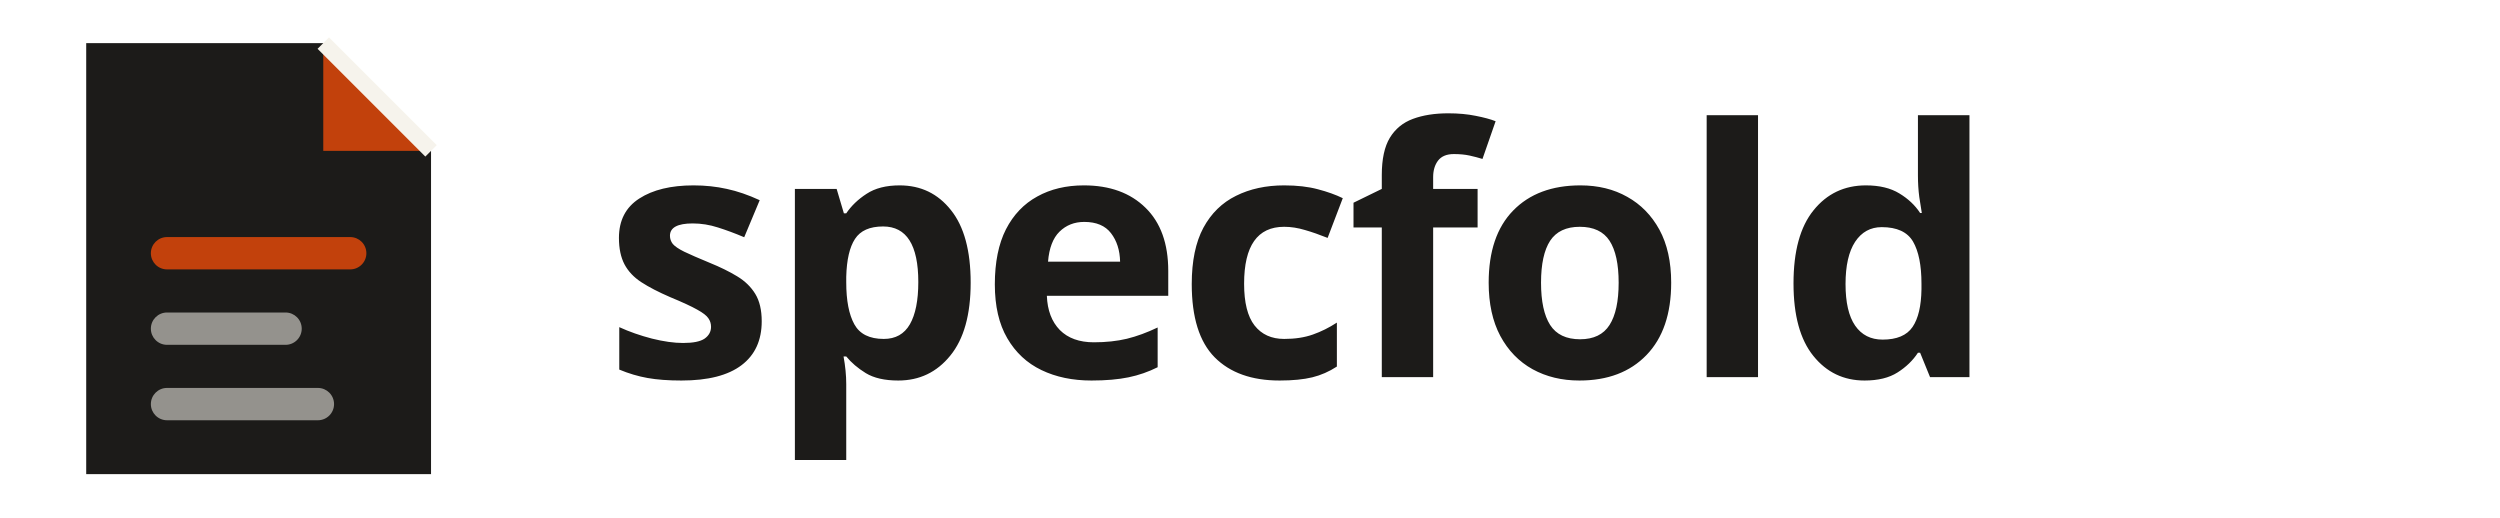
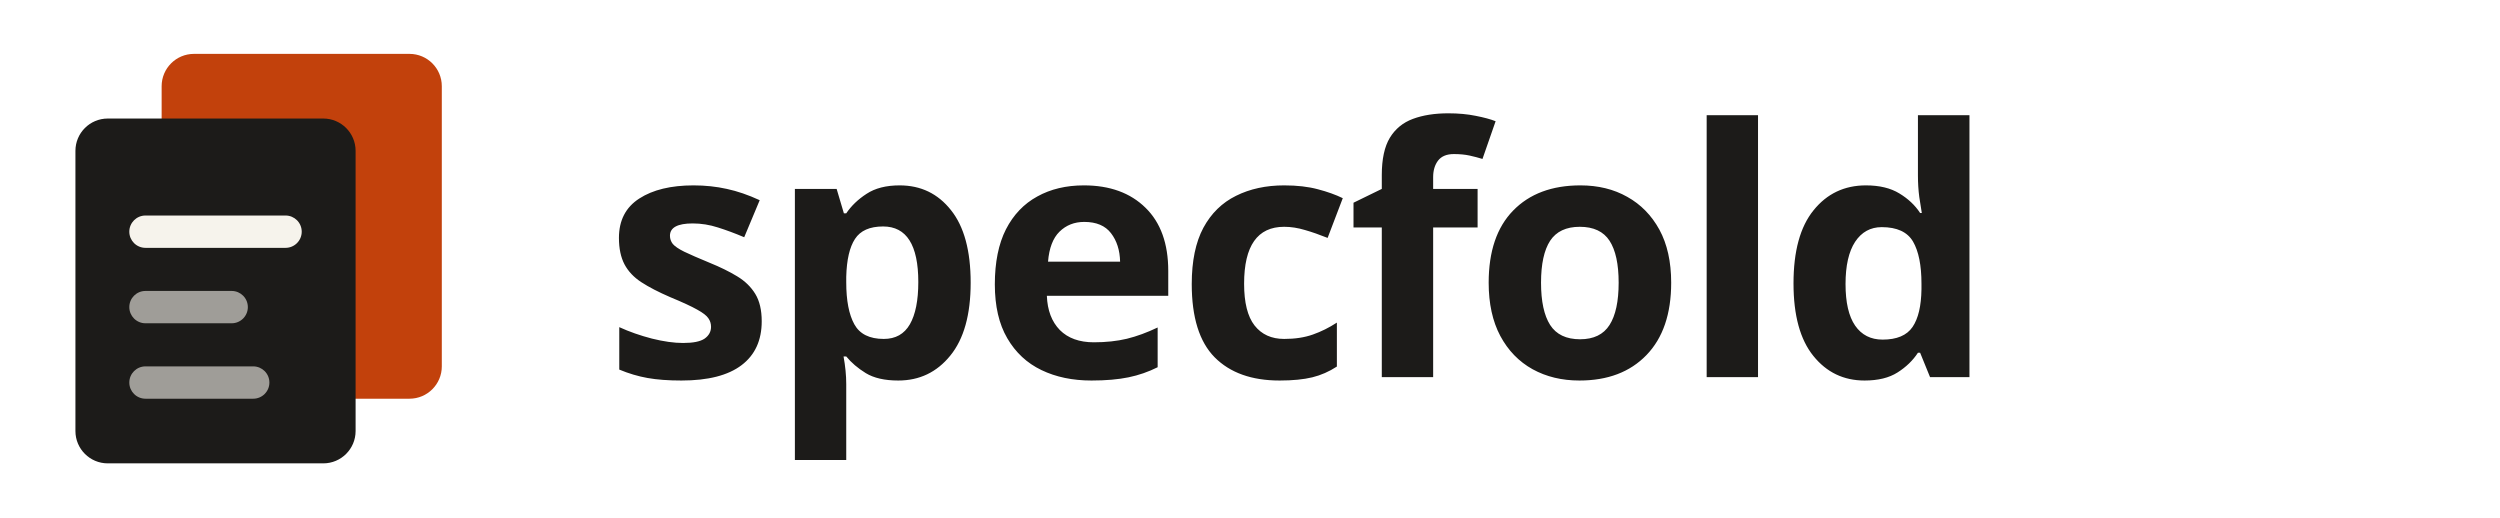
<svg xmlns="http://www.w3.org/2000/svg" width="232" height="48" viewBox="0 0 232 48" role="img" aria-label="Specfold">
-   <path d="M8 4h22l10 10v30H8z" fill="#1C1B19" />
-   <path d="M30 4v10h10z" fill="#C2410C" />
-   <path d="M30 4l10 10" stroke="#F6F3EC" stroke-width="1.5" />
-   <rect x="14" y="22" width="20" height="3" rx="1.5" fill="#C2410C" />
-   <rect x="14" y="29" width="14" height="3" rx="1.5" fill="#F6F3EC" fill-opacity=".55" />
-   <rect x="14" y="36" width="17" height="3" rx="1.5" fill="#F6F3EC" fill-opacity=".55" />
+   <rect x="15" y="5" width="26" height="32" rx="3" fill="#C2410C" />
+   <rect x="7" y="11" width="26" height="32" rx="3" fill="#1C1B19" />
+   <rect x="12" y="20" width="16" height="3" rx="1.5" fill="#F6F3EC" />
+   <rect x="12" y="27" width="11" height="3" rx="1.5" fill="#F6F3EC" fill-opacity=".6" />
+   <rect x="12" y="34" width="13" height="3" rx="1.5" fill="#F6F3EC" fill-opacity=".6" />
  <text x="56" y="35" fill="#1C1B19" font-family="'IBM Plex Sans', system-ui, sans-serif" font-size="32" font-weight="700" letter-spacing="-0.64">specfold</text>
</svg>
